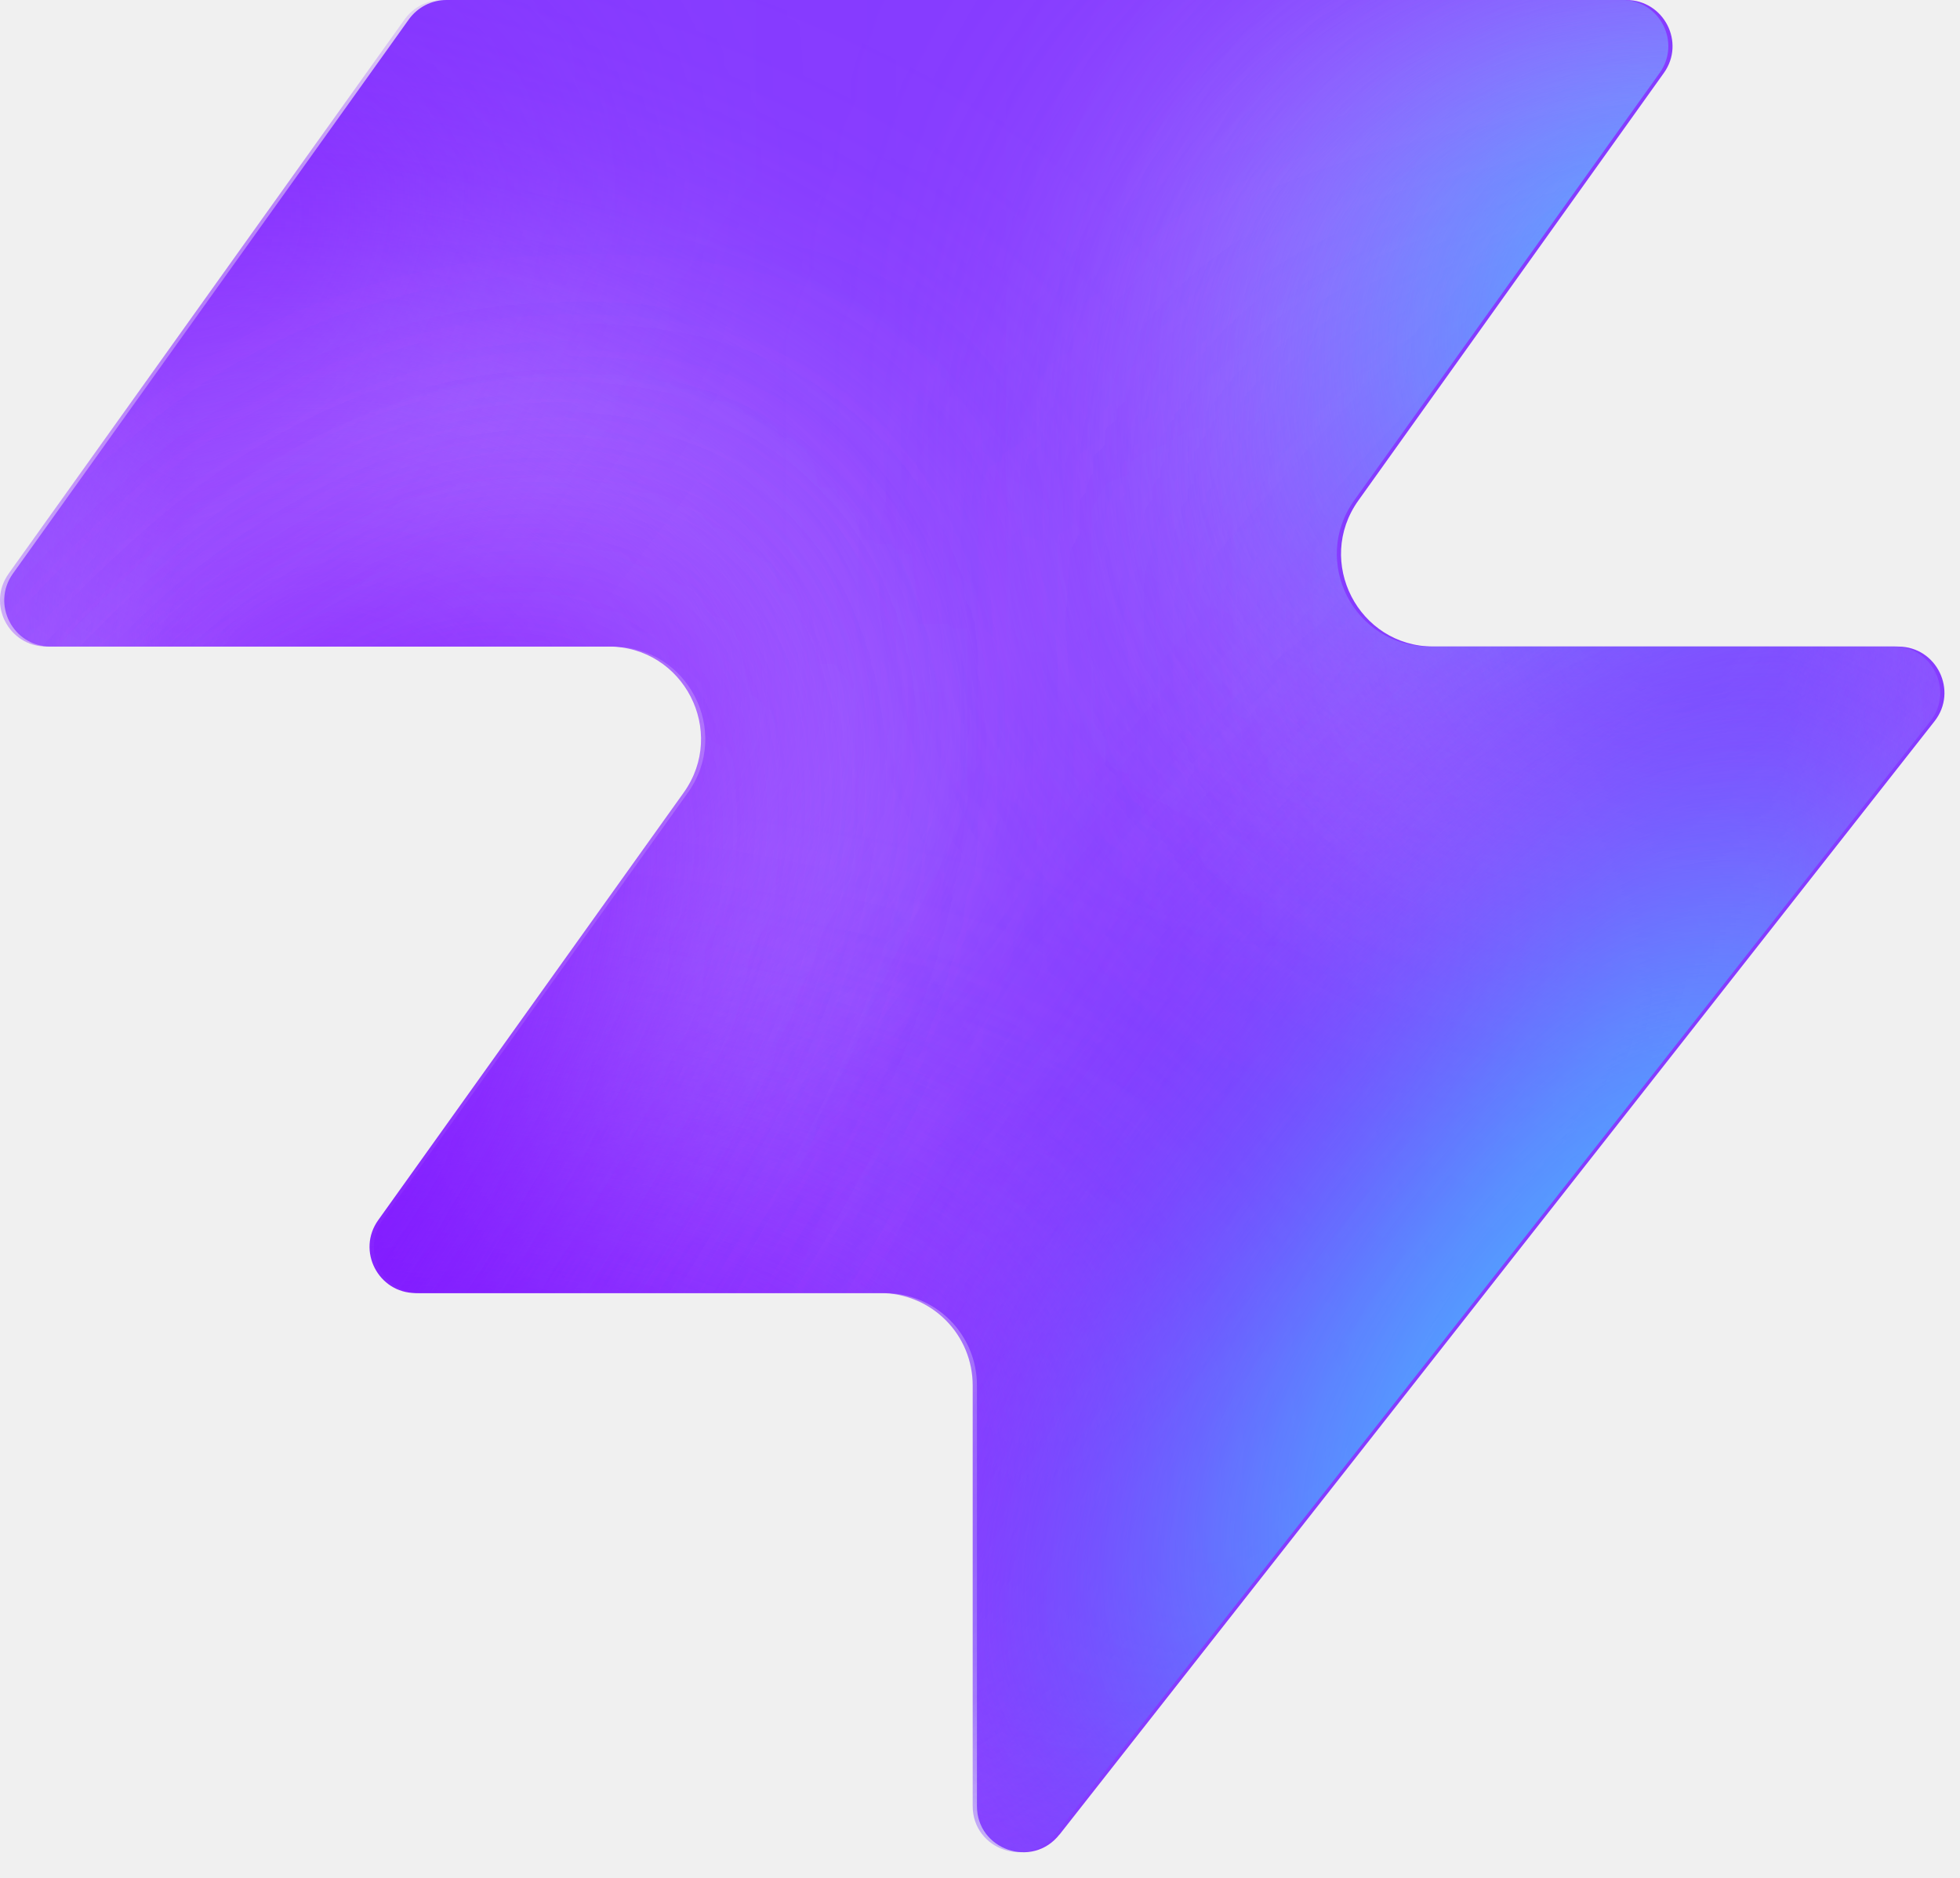
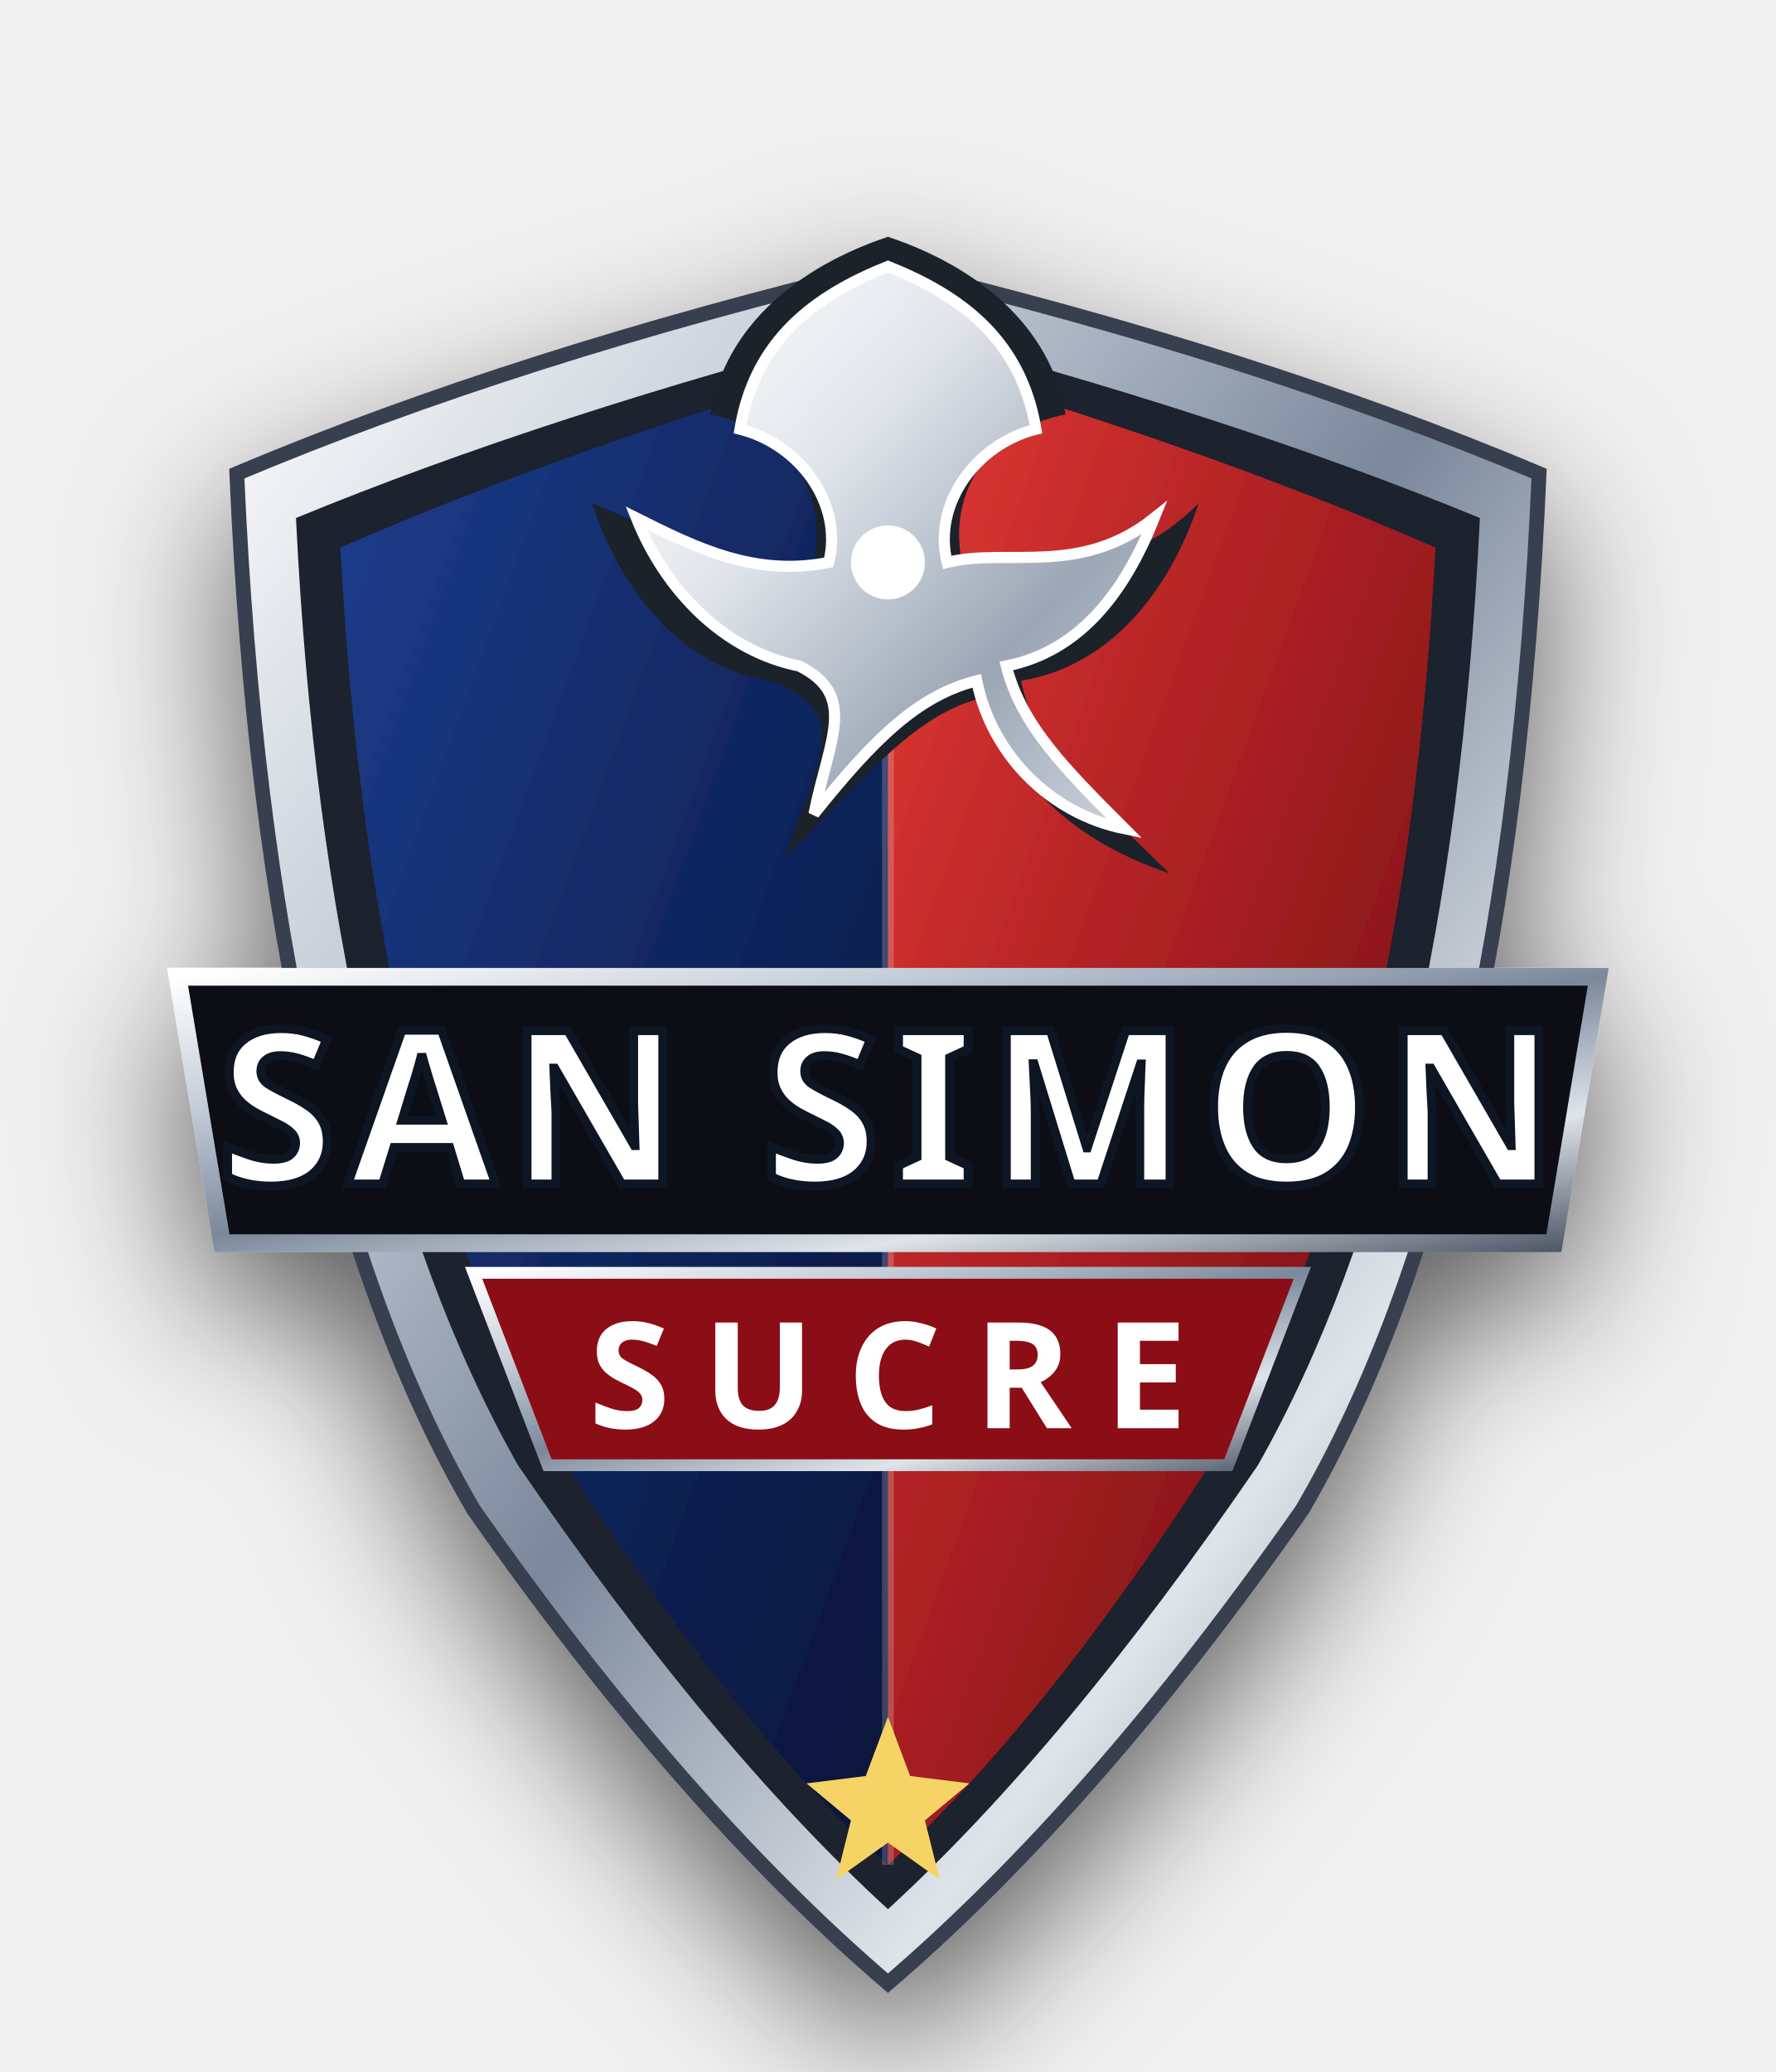
- <svg xmlns="http://www.w3.org/2000/svg" width="48" height="46" fill="none" viewBox="0 0 48 46">
-   <path fill="#863bff" d="M25.946 44.938c-.664.845-2.021.375-2.021-.698V33.937a2.26 2.26 0 0 0-2.262-2.262H10.287c-.92 0-1.456-1.04-.92-1.788l7.48-10.471c1.07-1.497 0-3.578-1.842-3.578H1.237c-.92 0-1.456-1.04-.92-1.788L10.013.474c.214-.297.556-.474.92-.474h28.894c.92 0 1.456 1.04.92 1.788l-7.48 10.471c-1.07 1.498 0 3.579 1.842 3.579h11.377c.943 0 1.473 1.088.89 1.83L25.947 44.94z" style="fill:#863bff;fill:color(display-p3 .525 .23 1);fill-opacity:1" />
-   <mask id="a" width="48" height="46" x="0" y="0" maskUnits="userSpaceOnUse" style="mask-type:alpha">
-     <path fill="#000" d="M25.842 44.938c-.664.844-2.021.375-2.021-.698V33.937a2.26 2.26 0 0 0-2.262-2.262H10.183c-.92 0-1.456-1.04-.92-1.788l7.48-10.471c1.07-1.498 0-3.579-1.842-3.579H1.133c-.92 0-1.456-1.04-.92-1.787L9.91.473c.214-.297.556-.474.92-.474h28.894c.92 0 1.456 1.04.92 1.788l-7.48 10.471c-1.07 1.498 0 3.578 1.842 3.578h11.377c.943 0 1.473 1.088.89 1.832L25.843 44.94z" style="fill:#000;fill-opacity:1" />
-   </mask>
-   <g mask="url(#a)">
-     <g filter="url(#b)">
-       <ellipse cx="5.508" cy="14.704" fill="#ede6ff" rx="5.508" ry="14.704" style="fill:#ede6ff;fill:color(display-p3 .927 .903 1);fill-opacity:1" transform="matrix(.00324 1 1 -.00324 -4.47 31.516)" />
+ <svg xmlns="http://www.w3.org/2000/svg" viewBox="0 0 120 140" fill="none">
+   <defs>
+     <linearGradient id="silverBorder" x1="0%" y1="0%" x2="100%" y2="100%">
+       <stop offset="0%" stop-color="#FFFFFF" />
+       <stop offset="25%" stop-color="#C5CDD8" />
+       <stop offset="50%" stop-color="#7B889B" />
+       <stop offset="75%" stop-color="#DFE4EA" />
+       <stop offset="100%" stop-color="#4F5868" />
+     </linearGradient>
+     <linearGradient id="simonBlueGrad" x1="0%" y1="0%" x2="100%" y2="100%">
+       <stop offset="0%" stop-color="#1E3E8F" />
+       <stop offset="50%" stop-color="#112760" />
+       <stop offset="100%" stop-color="#081438" />
+     </linearGradient>
+     <linearGradient id="simonRedGrad" x1="0%" y1="0%" x2="100%" y2="100%">
+       <stop offset="0%" stop-color="#E53935" />
+       <stop offset="50%" stop-color="#A41D21" />
+       <stop offset="100%" stop-color="#5E0F12" />
+     </linearGradient>
+     <filter id="shieldShadow" x="-10%" y="-10%" width="125%" height="125%" filterUnits="userSpaceOnUse">
+       <feDropShadow dx="0" dy="4" stdDeviation="5" flood-color="#000000" flood-opacity="0.6" />
+     </filter>
+     <linearGradient id="crossSilver" x1="0%" y1="0%" x2="100%" y2="100%">
+       <stop offset="0%" stop-color="#FFFFFF" />
+       <stop offset="35%" stop-color="#E2E6EC" />
+       <stop offset="70%" stop-color="#9BA6B5" />
+       <stop offset="100%" stop-color="#D1D7E0" />
+     </linearGradient>
+   </defs>
+   <g filter="url(#shieldShadow)">
+     <path d="M 60 18 Q 85 24 104 32 Q 102 78 88 102 Q 74 122 60 134 Q 46 122 32 102 Q 18 78 16 32 Q 35 24 60 18 Z" fill="url(#silverBorder)" stroke="#384150" stroke-width="1" />
+     <path d="M 60 22 Q 83 28 100 35 Q 98 76 85 99 Q 72 118 60 129 Q 48 118 35 99 Q 22 76 20 35 Q 37 28 60 22 Z" fill="#1C222E" />
+     <path d="M 60 24 L 60 126 Q 49 116 37 97 Q 25 75 23 37 Q 39 30 60 24 Z" fill="url(#simonBlueGrad)" />
+     <path d="M 60 24 Q 81 30 97 37 Q 95 75 83 97 Q 71 116 60 126 Z" fill="url(#simonRedGrad)" />
+     <line x1="60" y1="24" x2="60" y2="126" stroke="rgba(255,255,255,0.2)" stroke-width="0.8" />
+     <g transform="translate(60, 38)">
+       <path d="M 0 -22 C 6 -20, 11 -16, 12 -10 C 7 -9, 4 -5, 5 0 C 10 -1, 15 2, 21 -4 C 19 2, 15 7, 9 8 C 10 13, 14 16, 19 21 C 13 19, 8 15, 7 9 C 2 10, -1 14, -7 20 C -5 14, -2 10, -8 8 C -14 7, -18 2, -20 -4 C -15 -2, -10 1, -5 0 C -4 -5, -7 -9, -12 -10 C -11 -16, -6 -20, 0 -22 Z" fill="#1A202C" />
+       <path d="M 0 -20 C 5 -18, 9 -15, 10 -9 C 6 -8, 3 -4, 4 0 C 8 -1, 13 1, 18 -3 C 16 2, 13 6, 8 7 C 9 11, 12 14, 16 18 C 11 17, 7 13, 6 8 C 2 9, -1 12, -5 17 C -4 12, -2 9, -6 7 C -11 6, -15 2, -17 -3 C -13 -1, -9 1, -4 0 C -3 -4, -6 -8, -10 -9 C -9 -15, -5 -18, 0 -20 Z" fill="url(#crossSilver)" stroke="#FFFFFF" stroke-width="0.75" />
+       <circle cx="0" cy="0" r="2.5" fill="#FFFFFF" />
    </g>
-     <g filter="url(#c)">
-       <ellipse cx="10.399" cy="29.851" fill="#ede6ff" rx="10.399" ry="29.851" style="fill:#ede6ff;fill:color(display-p3 .927 .903 1);fill-opacity:1" transform="matrix(.00324 1 1 -.00324 -39.328 7.883)" />
-     </g>
-     <g filter="url(#d)">
-       <ellipse cx="5.508" cy="30.487" fill="#7e14ff" rx="5.508" ry="30.487" style="fill:#7e14ff;fill:color(display-p3 .492 .077 1);fill-opacity:1" transform="rotate(89.814 -25.913 -14.639)scale(1 -1)" />
-     </g>
-     <g filter="url(#e)">
-       <ellipse cx="5.508" cy="30.599" fill="#7e14ff" rx="5.508" ry="30.599" style="fill:#7e14ff;fill:color(display-p3 .492 .077 1);fill-opacity:1" transform="rotate(89.814 -32.644 -3.334)scale(1 -1)" />
-     </g>
-     <g filter="url(#f)">
-       <ellipse cx="5.508" cy="30.599" fill="#7e14ff" rx="5.508" ry="30.599" style="fill:#7e14ff;fill:color(display-p3 .492 .077 1);fill-opacity:1" transform="matrix(.00324 1 1 -.00324 -34.34 30.47)" />
-     </g>
-     <g filter="url(#g)">
-       <ellipse cx="14.072" cy="22.078" fill="#ede6ff" rx="14.072" ry="22.078" style="fill:#ede6ff;fill:color(display-p3 .927 .903 1);fill-opacity:1" transform="rotate(93.35 24.506 48.493)scale(-1 1)" />
-     </g>
-     <g filter="url(#h)">
-       <ellipse cx="3.47" cy="21.501" fill="#7e14ff" rx="3.47" ry="21.501" style="fill:#7e14ff;fill:color(display-p3 .492 .077 1);fill-opacity:1" transform="rotate(89.009 28.708 47.59)scale(-1 1)" />
-     </g>
-     <g filter="url(#i)">
-       <ellipse cx="3.47" cy="21.501" fill="#7e14ff" rx="3.47" ry="21.501" style="fill:#7e14ff;fill:color(display-p3 .492 .077 1);fill-opacity:1" transform="rotate(89.009 28.708 47.59)scale(-1 1)" />
-     </g>
-     <g filter="url(#j)">
-       <ellipse cx=".387" cy="8.972" fill="#7e14ff" rx="4.407" ry="29.108" style="fill:#7e14ff;fill:color(display-p3 .492 .077 1);fill-opacity:1" transform="rotate(39.51 .387 8.972)" />
-     </g>
-     <g filter="url(#k)">
-       <ellipse cx="47.523" cy="-6.092" fill="#7e14ff" rx="4.407" ry="29.108" style="fill:#7e14ff;fill:color(display-p3 .492 .077 1);fill-opacity:1" transform="rotate(37.892 47.523 -6.092)" />
-     </g>
-     <g filter="url(#l)">
-       <ellipse cx="41.412" cy="6.333" fill="#47bfff" rx="5.971" ry="9.665" style="fill:#47bfff;fill:color(display-p3 .28 .748 1);fill-opacity:1" transform="rotate(37.892 41.412 6.333)" />
-     </g>
-     <g filter="url(#m)">
-       <ellipse cx="-1.879" cy="38.332" fill="#7e14ff" rx="4.407" ry="29.108" style="fill:#7e14ff;fill:color(display-p3 .492 .077 1);fill-opacity:1" transform="rotate(37.892 -1.88 38.332)" />
-     </g>
-     <g filter="url(#n)">
-       <ellipse cx="-1.879" cy="38.332" fill="#7e14ff" rx="4.407" ry="29.108" style="fill:#7e14ff;fill:color(display-p3 .492 .077 1);fill-opacity:1" transform="rotate(37.892 -1.88 38.332)" />
-     </g>
-     <g filter="url(#o)">
-       <ellipse cx="35.651" cy="29.907" fill="#7e14ff" rx="4.407" ry="29.108" style="fill:#7e14ff;fill:color(display-p3 .492 .077 1);fill-opacity:1" transform="rotate(37.892 35.651 29.907)" />
-     </g>
-     <g filter="url(#p)">
-       <ellipse cx="38.418" cy="32.4" fill="#47bfff" rx="5.971" ry="15.297" style="fill:#47bfff;fill:color(display-p3 .28 .748 1);fill-opacity:1" transform="rotate(37.892 38.418 32.4)" />
-     </g>
+     <path d="M 12 66 L 108 66 L 105 84 L 15 84 Z" fill="#0A0E17" stroke="url(#silverBorder)" stroke-width="1.2" />
+     <text x="60" y="80" font-family="'Arial Black', 'Impact', sans-serif" font-weight="900" font-size="14.5" fill="#FFFFFF" letter-spacing="0.8" text-anchor="middle" stroke="#101522" stroke-width="0.6">
+       SAN SIMON
+     </text>
+     <path d="M 32 86 L 88 86 L 83 99 L 37 99 Z" fill="#8B1115" stroke="url(#silverBorder)" stroke-width="0.8" />
+     <text x="60" y="96.5" font-family="'Arial Black', 'Impact', sans-serif" font-weight="900" font-size="10" fill="#FFFFFF" letter-spacing="2.2" text-anchor="middle">
+       SUCRE
+     </text>
+     <polygon points="60,116 61.5,120 65.5,120.5 62.5,123 63.5,127 60,124.5 56.5,127 57.5,123 54.5,120.5 58.5,120" fill="#F6D365" />
  </g>
-   <defs>
-     <filter id="b" width="60.045" height="41.654" x="-19.77" y="16.149" color-interpolation-filters="sRGB" filterUnits="userSpaceOnUse">
-       <feFlood flood-opacity="0" result="BackgroundImageFix" />
-       <feBlend in="SourceGraphic" in2="BackgroundImageFix" result="shape" />
-       <feGaussianBlur result="effect1_foregroundBlur_2002_17158" stdDeviation="7.659" />
-     </filter>
-     <filter id="c" width="90.34" height="51.437" x="-54.613" y="-7.533" color-interpolation-filters="sRGB" filterUnits="userSpaceOnUse">
-       <feFlood flood-opacity="0" result="BackgroundImageFix" />
-       <feBlend in="SourceGraphic" in2="BackgroundImageFix" result="shape" />
-       <feGaussianBlur result="effect1_foregroundBlur_2002_17158" stdDeviation="7.659" />
-     </filter>
-     <filter id="d" width="79.355" height="29.4" x="-49.64" y="2.03" color-interpolation-filters="sRGB" filterUnits="userSpaceOnUse">
-       <feFlood flood-opacity="0" result="BackgroundImageFix" />
-       <feBlend in="SourceGraphic" in2="BackgroundImageFix" result="shape" />
-       <feGaussianBlur result="effect1_foregroundBlur_2002_17158" stdDeviation="4.596" />
-     </filter>
-     <filter id="e" width="79.579" height="29.4" x="-45.045" y="20.029" color-interpolation-filters="sRGB" filterUnits="userSpaceOnUse">
-       <feFlood flood-opacity="0" result="BackgroundImageFix" />
-       <feBlend in="SourceGraphic" in2="BackgroundImageFix" result="shape" />
-       <feGaussianBlur result="effect1_foregroundBlur_2002_17158" stdDeviation="4.596" />
-     </filter>
-     <filter id="f" width="79.579" height="29.4" x="-43.513" y="21.178" color-interpolation-filters="sRGB" filterUnits="userSpaceOnUse">
-       <feFlood flood-opacity="0" result="BackgroundImageFix" />
-       <feBlend in="SourceGraphic" in2="BackgroundImageFix" result="shape" />
-       <feGaussianBlur result="effect1_foregroundBlur_2002_17158" stdDeviation="4.596" />
-     </filter>
-     <filter id="g" width="74.749" height="58.852" x="15.756" y="-17.901" color-interpolation-filters="sRGB" filterUnits="userSpaceOnUse">
-       <feFlood flood-opacity="0" result="BackgroundImageFix" />
-       <feBlend in="SourceGraphic" in2="BackgroundImageFix" result="shape" />
-       <feGaussianBlur result="effect1_foregroundBlur_2002_17158" stdDeviation="7.659" />
-     </filter>
-     <filter id="h" width="61.377" height="25.362" x="23.548" y="2.284" color-interpolation-filters="sRGB" filterUnits="userSpaceOnUse">
-       <feFlood flood-opacity="0" result="BackgroundImageFix" />
-       <feBlend in="SourceGraphic" in2="BackgroundImageFix" result="shape" />
-       <feGaussianBlur result="effect1_foregroundBlur_2002_17158" stdDeviation="4.596" />
-     </filter>
-     <filter id="i" width="61.377" height="25.362" x="23.548" y="2.284" color-interpolation-filters="sRGB" filterUnits="userSpaceOnUse">
-       <feFlood flood-opacity="0" result="BackgroundImageFix" />
-       <feBlend in="SourceGraphic" in2="BackgroundImageFix" result="shape" />
-       <feGaussianBlur result="effect1_foregroundBlur_2002_17158" stdDeviation="4.596" />
-     </filter>
-     <filter id="j" width="56.045" height="63.649" x="-27.636" y="-22.853" color-interpolation-filters="sRGB" filterUnits="userSpaceOnUse">
-       <feFlood flood-opacity="0" result="BackgroundImageFix" />
-       <feBlend in="SourceGraphic" in2="BackgroundImageFix" result="shape" />
-       <feGaussianBlur result="effect1_foregroundBlur_2002_17158" stdDeviation="4.596" />
-     </filter>
-     <filter id="k" width="54.814" height="64.646" x="20.116" y="-38.415" color-interpolation-filters="sRGB" filterUnits="userSpaceOnUse">
-       <feFlood flood-opacity="0" result="BackgroundImageFix" />
-       <feBlend in="SourceGraphic" in2="BackgroundImageFix" result="shape" />
-       <feGaussianBlur result="effect1_foregroundBlur_2002_17158" stdDeviation="4.596" />
-     </filter>
-     <filter id="l" width="33.541" height="35.313" x="24.641" y="-11.323" color-interpolation-filters="sRGB" filterUnits="userSpaceOnUse">
-       <feFlood flood-opacity="0" result="BackgroundImageFix" />
-       <feBlend in="SourceGraphic" in2="BackgroundImageFix" result="shape" />
-       <feGaussianBlur result="effect1_foregroundBlur_2002_17158" stdDeviation="4.596" />
-     </filter>
-     <filter id="m" width="54.814" height="64.646" x="-29.286" y="6.009" color-interpolation-filters="sRGB" filterUnits="userSpaceOnUse">
-       <feFlood flood-opacity="0" result="BackgroundImageFix" />
-       <feBlend in="SourceGraphic" in2="BackgroundImageFix" result="shape" />
-       <feGaussianBlur result="effect1_foregroundBlur_2002_17158" stdDeviation="4.596" />
-     </filter>
-     <filter id="n" width="54.814" height="64.646" x="-29.286" y="6.009" color-interpolation-filters="sRGB" filterUnits="userSpaceOnUse">
-       <feFlood flood-opacity="0" result="BackgroundImageFix" />
-       <feBlend in="SourceGraphic" in2="BackgroundImageFix" result="shape" />
-       <feGaussianBlur result="effect1_foregroundBlur_2002_17158" stdDeviation="4.596" />
-     </filter>
-     <filter id="o" width="54.814" height="64.646" x="8.244" y="-2.416" color-interpolation-filters="sRGB" filterUnits="userSpaceOnUse">
-       <feFlood flood-opacity="0" result="BackgroundImageFix" />
-       <feBlend in="SourceGraphic" in2="BackgroundImageFix" result="shape" />
-       <feGaussianBlur result="effect1_foregroundBlur_2002_17158" stdDeviation="4.596" />
-     </filter>
-     <filter id="p" width="39.409" height="43.623" x="18.713" y="10.588" color-interpolation-filters="sRGB" filterUnits="userSpaceOnUse">
-       <feFlood flood-opacity="0" result="BackgroundImageFix" />
-       <feBlend in="SourceGraphic" in2="BackgroundImageFix" result="shape" />
-       <feGaussianBlur result="effect1_foregroundBlur_2002_17158" stdDeviation="4.596" />
-     </filter>
-   </defs>
</svg>
